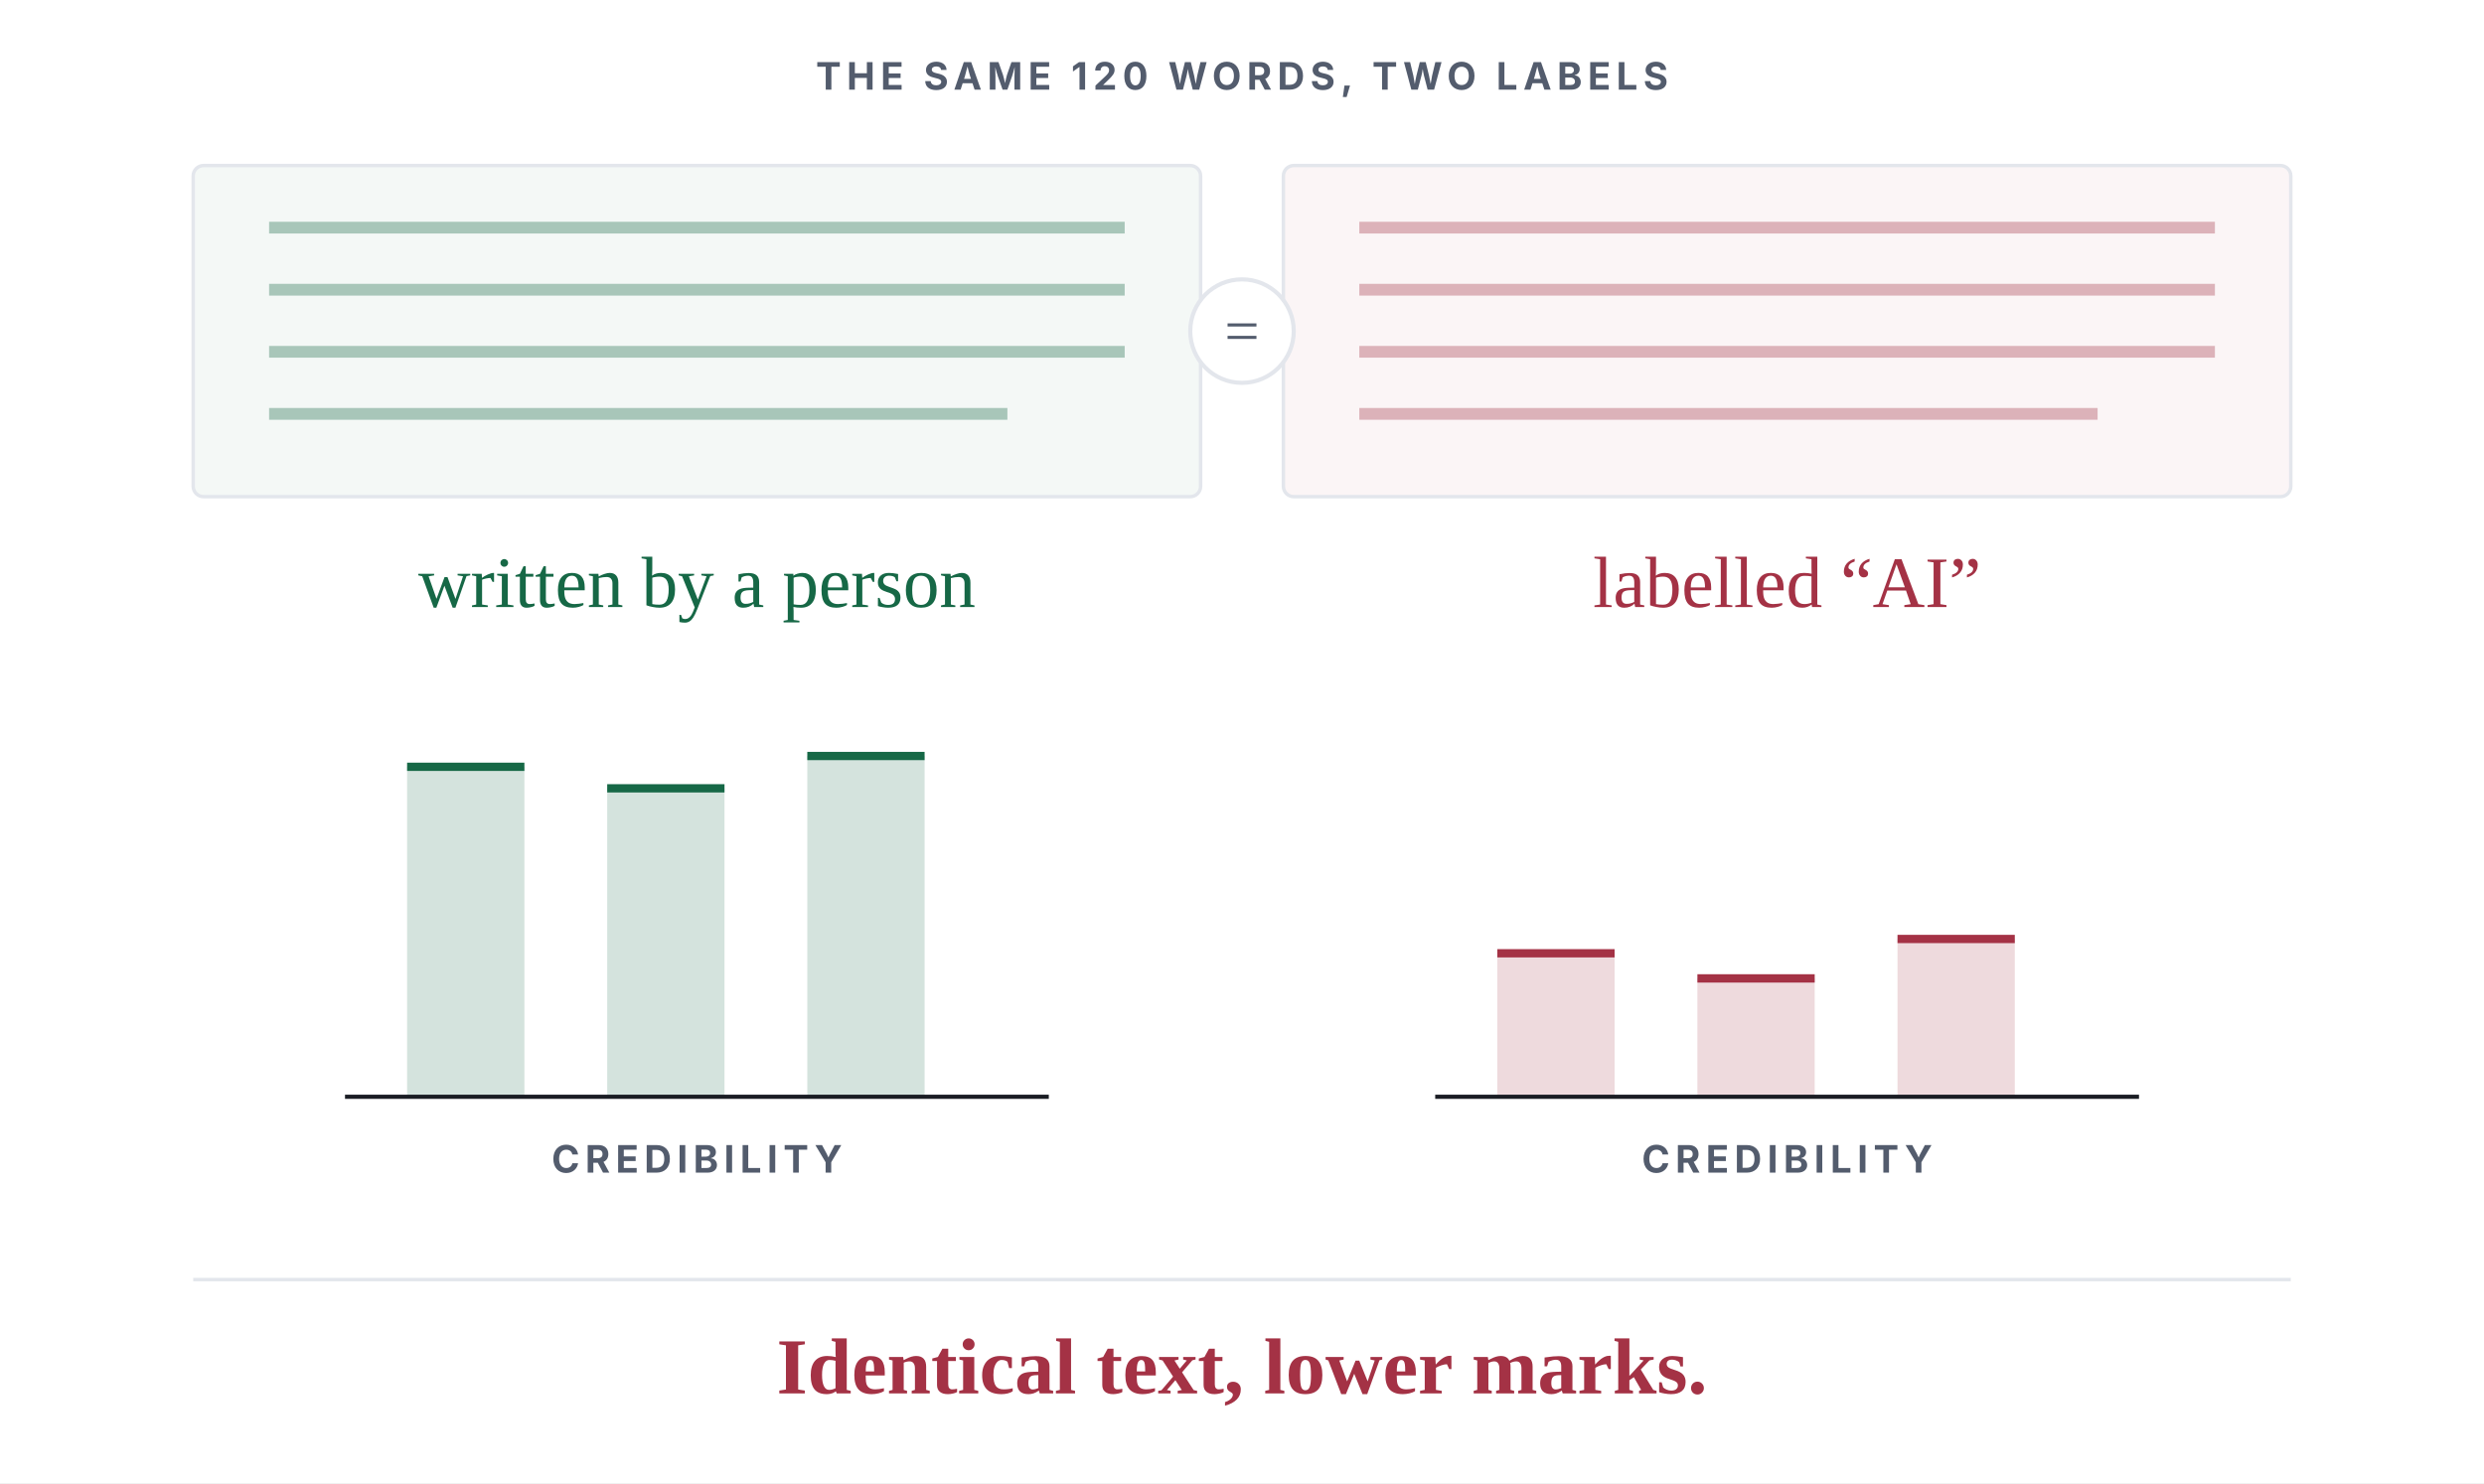
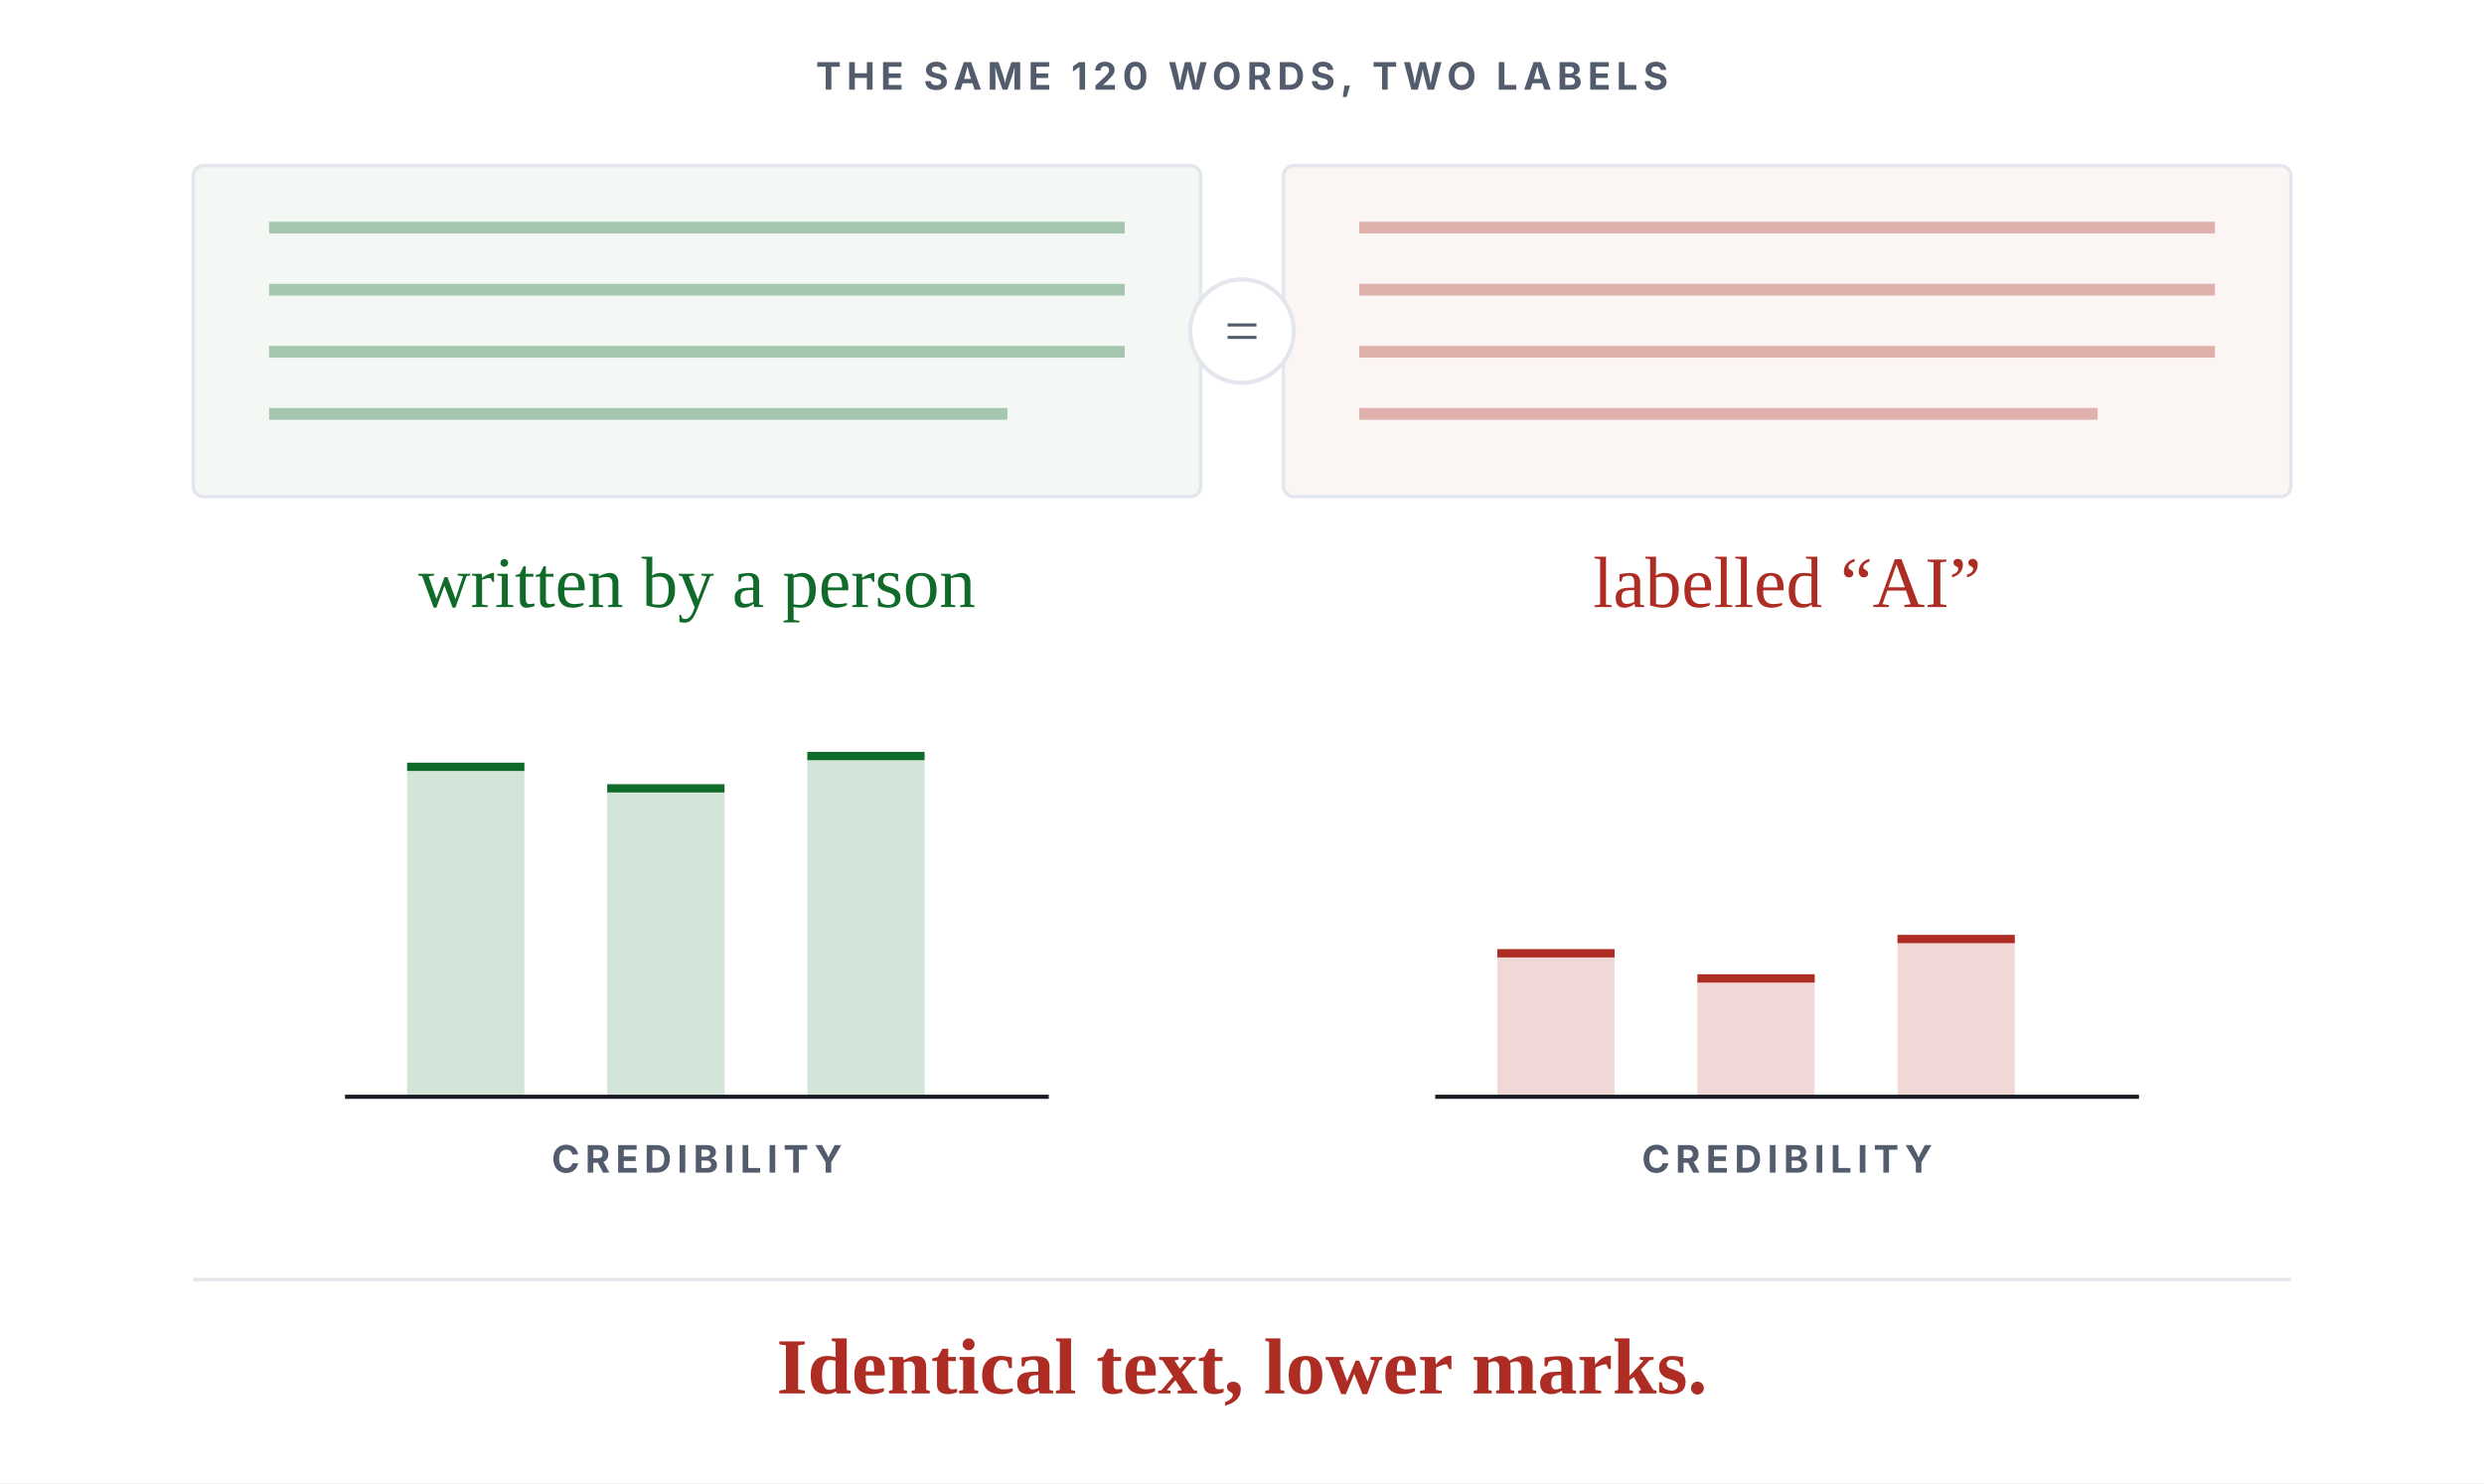
<svg xmlns="http://www.w3.org/2000/svg" class="wb" viewBox="0 0 720 430" role="img" aria-label="Students judged identical feedback as less credible, and lower quality, when they were told it came from AI.">
  <rect width="720" height="430" fill="#ffffff" />
  <text x="360.0" y="26" text-anchor="middle" font-family="Inter,-apple-system,'Helvetica Neue',system-ui,sans-serif" font-size="11" font-weight="700" fill="#535c6d" letter-spacing="1.6">THE SAME 120 WORDS, TWO LABELS</text>
-   <rect x="56" y="48" width="292" height="96" rx="3" fill="#166846" fill-opacity="0.05" />
+   <rect x="56" y="48" width="292" height="96" rx="3" fill="#106b2b" fill-opacity="0.05" />
  <rect x="56" y="48" width="292" height="96" rx="3" fill="none" stroke="#e3e6ec" stroke-width="1" />
-   <path d="M78 66 H326" fill="none" stroke="#166846" stroke-width="3.4" stroke-linecap="butt" stroke-linejoin="round" stroke-opacity="0.34" />
-   <path d="M78 84 H326" fill="none" stroke="#166846" stroke-width="3.4" stroke-linecap="butt" stroke-linejoin="round" stroke-opacity="0.34" />
-   <path d="M78 102 H326" fill="none" stroke="#166846" stroke-width="3.4" stroke-linecap="butt" stroke-linejoin="round" stroke-opacity="0.34" />
-   <path d="M78 120 H292" fill="none" stroke="#166846" stroke-width="3.4" stroke-linecap="butt" stroke-linejoin="round" stroke-opacity="0.34" />
-   <text x="202.0" y="176" text-anchor="middle" font-family="Fraunces,Georgia,'Times New Roman',serif" font-size="21" font-weight="500" fill="#166846">written by a person</text>
-   <rect x="118" y="222.32" width="34" height="95.68" rx="0" fill="#166846" fill-opacity="0.18" />
-   <path d="M118 222.32 H152" fill="none" stroke="#166846" stroke-width="2.4" stroke-linecap="butt" stroke-linejoin="round" />
-   <rect x="176" y="228.56" width="34" height="89.44" rx="0" fill="#166846" fill-opacity="0.18" />
-   <path d="M176 228.56 H210" fill="none" stroke="#166846" stroke-width="2.4" stroke-linecap="butt" stroke-linejoin="round" />
-   <rect x="234" y="219.2" width="34" height="98.8" rx="0" fill="#166846" fill-opacity="0.18" />
-   <path d="M234 219.2 H268" fill="none" stroke="#166846" stroke-width="2.4" stroke-linecap="butt" stroke-linejoin="round" />
+   <path d="M78 66 H326" fill="none" stroke="#106b2b" stroke-width="3.4" stroke-linecap="butt" stroke-linejoin="round" stroke-opacity="0.34" />
+   <path d="M78 84 H326" fill="none" stroke="#106b2b" stroke-width="3.4" stroke-linecap="butt" stroke-linejoin="round" stroke-opacity="0.34" />
+   <path d="M78 102 H326" fill="none" stroke="#106b2b" stroke-width="3.4" stroke-linecap="butt" stroke-linejoin="round" stroke-opacity="0.34" />
+   <path d="M78 120 H292" fill="none" stroke="#106b2b" stroke-width="3.4" stroke-linecap="butt" stroke-linejoin="round" stroke-opacity="0.34" />
+   <text x="202.0" y="176" text-anchor="middle" font-family="Fraunces,Georgia,'Times New Roman',serif" font-size="21" font-weight="500" fill="#106b2b">written by a person</text>
+   <rect x="118" y="222.32" width="34" height="95.68" rx="0" fill="#106b2b" fill-opacity="0.18" />
+   <path d="M118 222.32 H152" fill="none" stroke="#106b2b" stroke-width="2.4" stroke-linecap="butt" stroke-linejoin="round" />
+   <rect x="176" y="228.56" width="34" height="89.44" rx="0" fill="#106b2b" fill-opacity="0.18" />
+   <path d="M176 228.56 H210" fill="none" stroke="#106b2b" stroke-width="2.4" stroke-linecap="butt" stroke-linejoin="round" />
+   <rect x="234" y="219.2" width="34" height="98.8" rx="0" fill="#106b2b" fill-opacity="0.18" />
+   <path d="M234 219.2 H268" fill="none" stroke="#106b2b" stroke-width="2.4" stroke-linecap="butt" stroke-linejoin="round" />
  <path d="M100 318 H304" fill="none" stroke="#1a1d24" stroke-width="1.2" stroke-linecap="butt" stroke-linejoin="round" />
  <text x="202.0" y="340" text-anchor="middle" font-family="Inter,-apple-system,'Helvetica Neue',system-ui,sans-serif" font-size="11" font-weight="700" fill="#535c6d" letter-spacing="1.6">CREDIBILITY</text>
-   <rect x="372" y="48" width="292" height="96" rx="3" fill="#a43245" fill-opacity="0.05" />
+   <rect x="372" y="48" width="292" height="96" rx="3" fill="#ad2c23" fill-opacity="0.05" />
  <rect x="372" y="48" width="292" height="96" rx="3" fill="none" stroke="#e3e6ec" stroke-width="1" />
-   <path d="M394 66 H642" fill="none" stroke="#a43245" stroke-width="3.4" stroke-linecap="butt" stroke-linejoin="round" stroke-opacity="0.34" />
-   <path d="M394 84 H642" fill="none" stroke="#a43245" stroke-width="3.4" stroke-linecap="butt" stroke-linejoin="round" stroke-opacity="0.34" />
-   <path d="M394 102 H642" fill="none" stroke="#a43245" stroke-width="3.4" stroke-linecap="butt" stroke-linejoin="round" stroke-opacity="0.34" />
-   <path d="M394 120 H608" fill="none" stroke="#a43245" stroke-width="3.4" stroke-linecap="butt" stroke-linejoin="round" stroke-opacity="0.34" />
-   <text x="518.0" y="176" text-anchor="middle" font-family="Fraunces,Georgia,'Times New Roman',serif" font-size="21" font-weight="500" fill="#a43245">labelled “AI”</text>
-   <rect x="434" y="276.4" width="34" height="41.6" rx="0" fill="#a43245" fill-opacity="0.18" />
-   <path d="M434 276.4 H468" fill="none" stroke="#a43245" stroke-width="2.4" stroke-linecap="butt" stroke-linejoin="round" />
-   <rect x="492" y="283.68" width="34" height="34.32" rx="0" fill="#a43245" fill-opacity="0.18" />
-   <path d="M492 283.68 H526" fill="none" stroke="#a43245" stroke-width="2.4" stroke-linecap="butt" stroke-linejoin="round" />
-   <rect x="550" y="272.24" width="34" height="45.76" rx="0" fill="#a43245" fill-opacity="0.18" />
-   <path d="M550 272.24 H584" fill="none" stroke="#a43245" stroke-width="2.4" stroke-linecap="butt" stroke-linejoin="round" />
+   <path d="M394 66 H642" fill="none" stroke="#ad2c23" stroke-width="3.4" stroke-linecap="butt" stroke-linejoin="round" stroke-opacity="0.34" />
+   <path d="M394 84 H642" fill="none" stroke="#ad2c23" stroke-width="3.4" stroke-linecap="butt" stroke-linejoin="round" stroke-opacity="0.34" />
+   <path d="M394 102 H642" fill="none" stroke="#ad2c23" stroke-width="3.4" stroke-linecap="butt" stroke-linejoin="round" stroke-opacity="0.34" />
+   <path d="M394 120 H608" fill="none" stroke="#ad2c23" stroke-width="3.4" stroke-linecap="butt" stroke-linejoin="round" stroke-opacity="0.34" />
+   <text x="518.0" y="176" text-anchor="middle" font-family="Fraunces,Georgia,'Times New Roman',serif" font-size="21" font-weight="500" fill="#ad2c23">labelled “AI”</text>
+   <rect x="434" y="276.4" width="34" height="41.6" rx="0" fill="#ad2c23" fill-opacity="0.18" />
+   <path d="M434 276.4 H468" fill="none" stroke="#ad2c23" stroke-width="2.4" stroke-linecap="butt" stroke-linejoin="round" />
+   <rect x="492" y="283.68" width="34" height="34.32" rx="0" fill="#ad2c23" fill-opacity="0.18" />
+   <path d="M492 283.68 H526" fill="none" stroke="#ad2c23" stroke-width="2.4" stroke-linecap="butt" stroke-linejoin="round" />
+   <rect x="550" y="272.24" width="34" height="45.76" rx="0" fill="#ad2c23" fill-opacity="0.18" />
+   <path d="M550 272.24 H584" fill="none" stroke="#ad2c23" stroke-width="2.4" stroke-linecap="butt" stroke-linejoin="round" />
  <path d="M416 318 H620" fill="none" stroke="#1a1d24" stroke-width="1.2" stroke-linecap="butt" stroke-linejoin="round" />
  <text x="518.0" y="340" text-anchor="middle" font-family="Inter,-apple-system,'Helvetica Neue',system-ui,sans-serif" font-size="11" font-weight="700" fill="#535c6d" letter-spacing="1.6">CREDIBILITY</text>
  <circle cx="360.0" cy="96" r="15" fill="#ffffff" stroke="#e3e6ec" stroke-width="1.2" />
  <text x="360.0" y="102" text-anchor="middle" font-family="Fraunces,Georgia,'Times New Roman',serif" font-size="18" font-weight="400" fill="#535c6d">=</text>
  <path d="M56 371 H664" fill="none" stroke="#e3e6ec" stroke-width="1" stroke-linecap="butt" stroke-linejoin="round" />
-   <text x="360.0" y="404" text-anchor="middle" font-family="Fraunces,Georgia,'Times New Roman',serif" font-size="23" font-weight="600" fill="#a43245">Identical text, lower marks.</text>
+   <text x="360.0" y="404" text-anchor="middle" font-family="Fraunces,Georgia,'Times New Roman',serif" font-size="23" font-weight="600" fill="#ad2c23">Identical text, lower marks.</text>
</svg>
